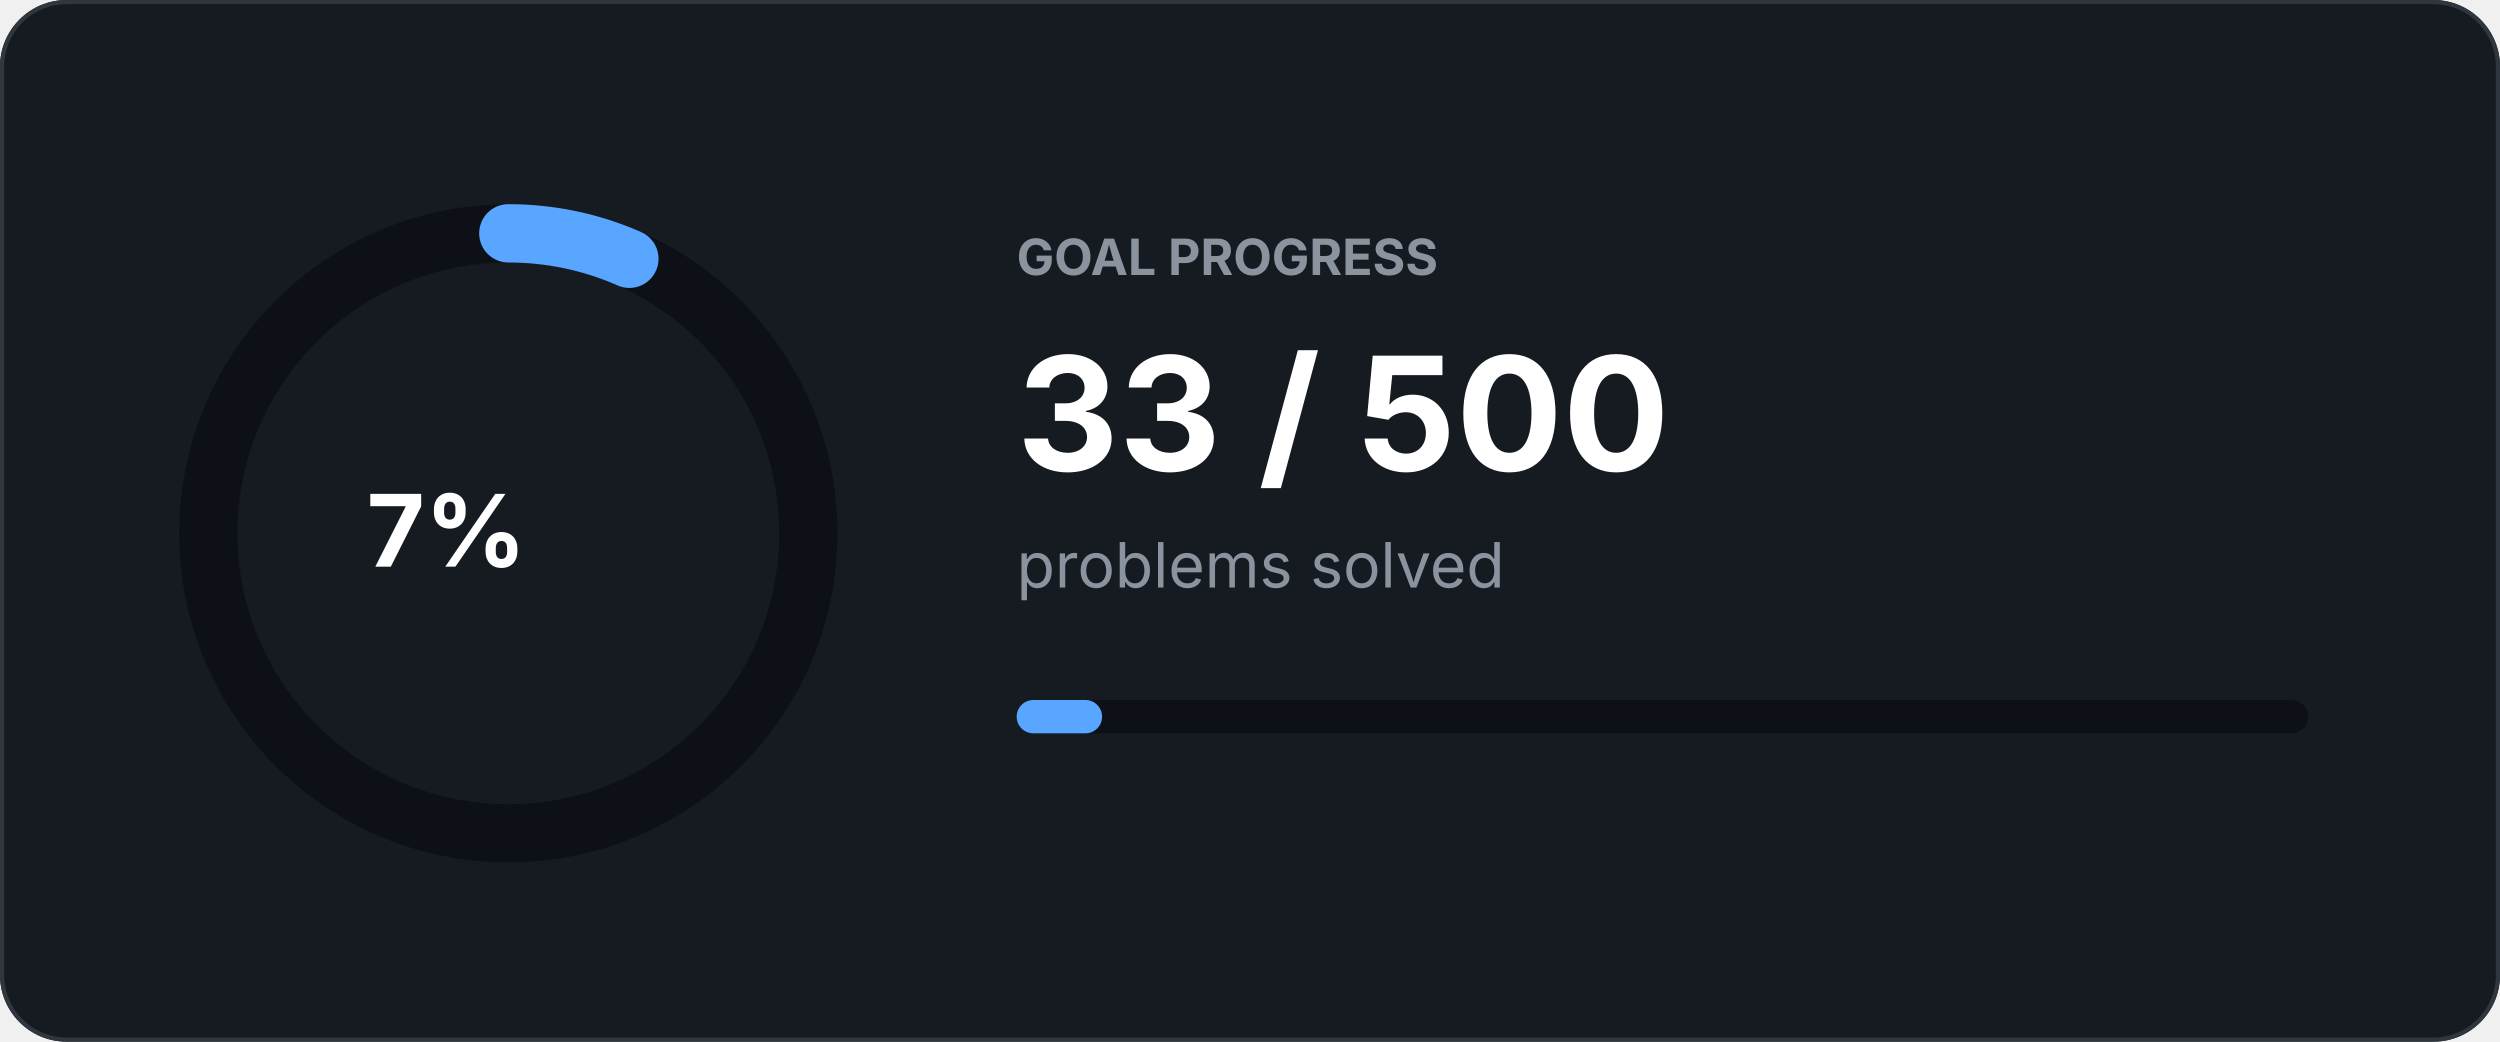
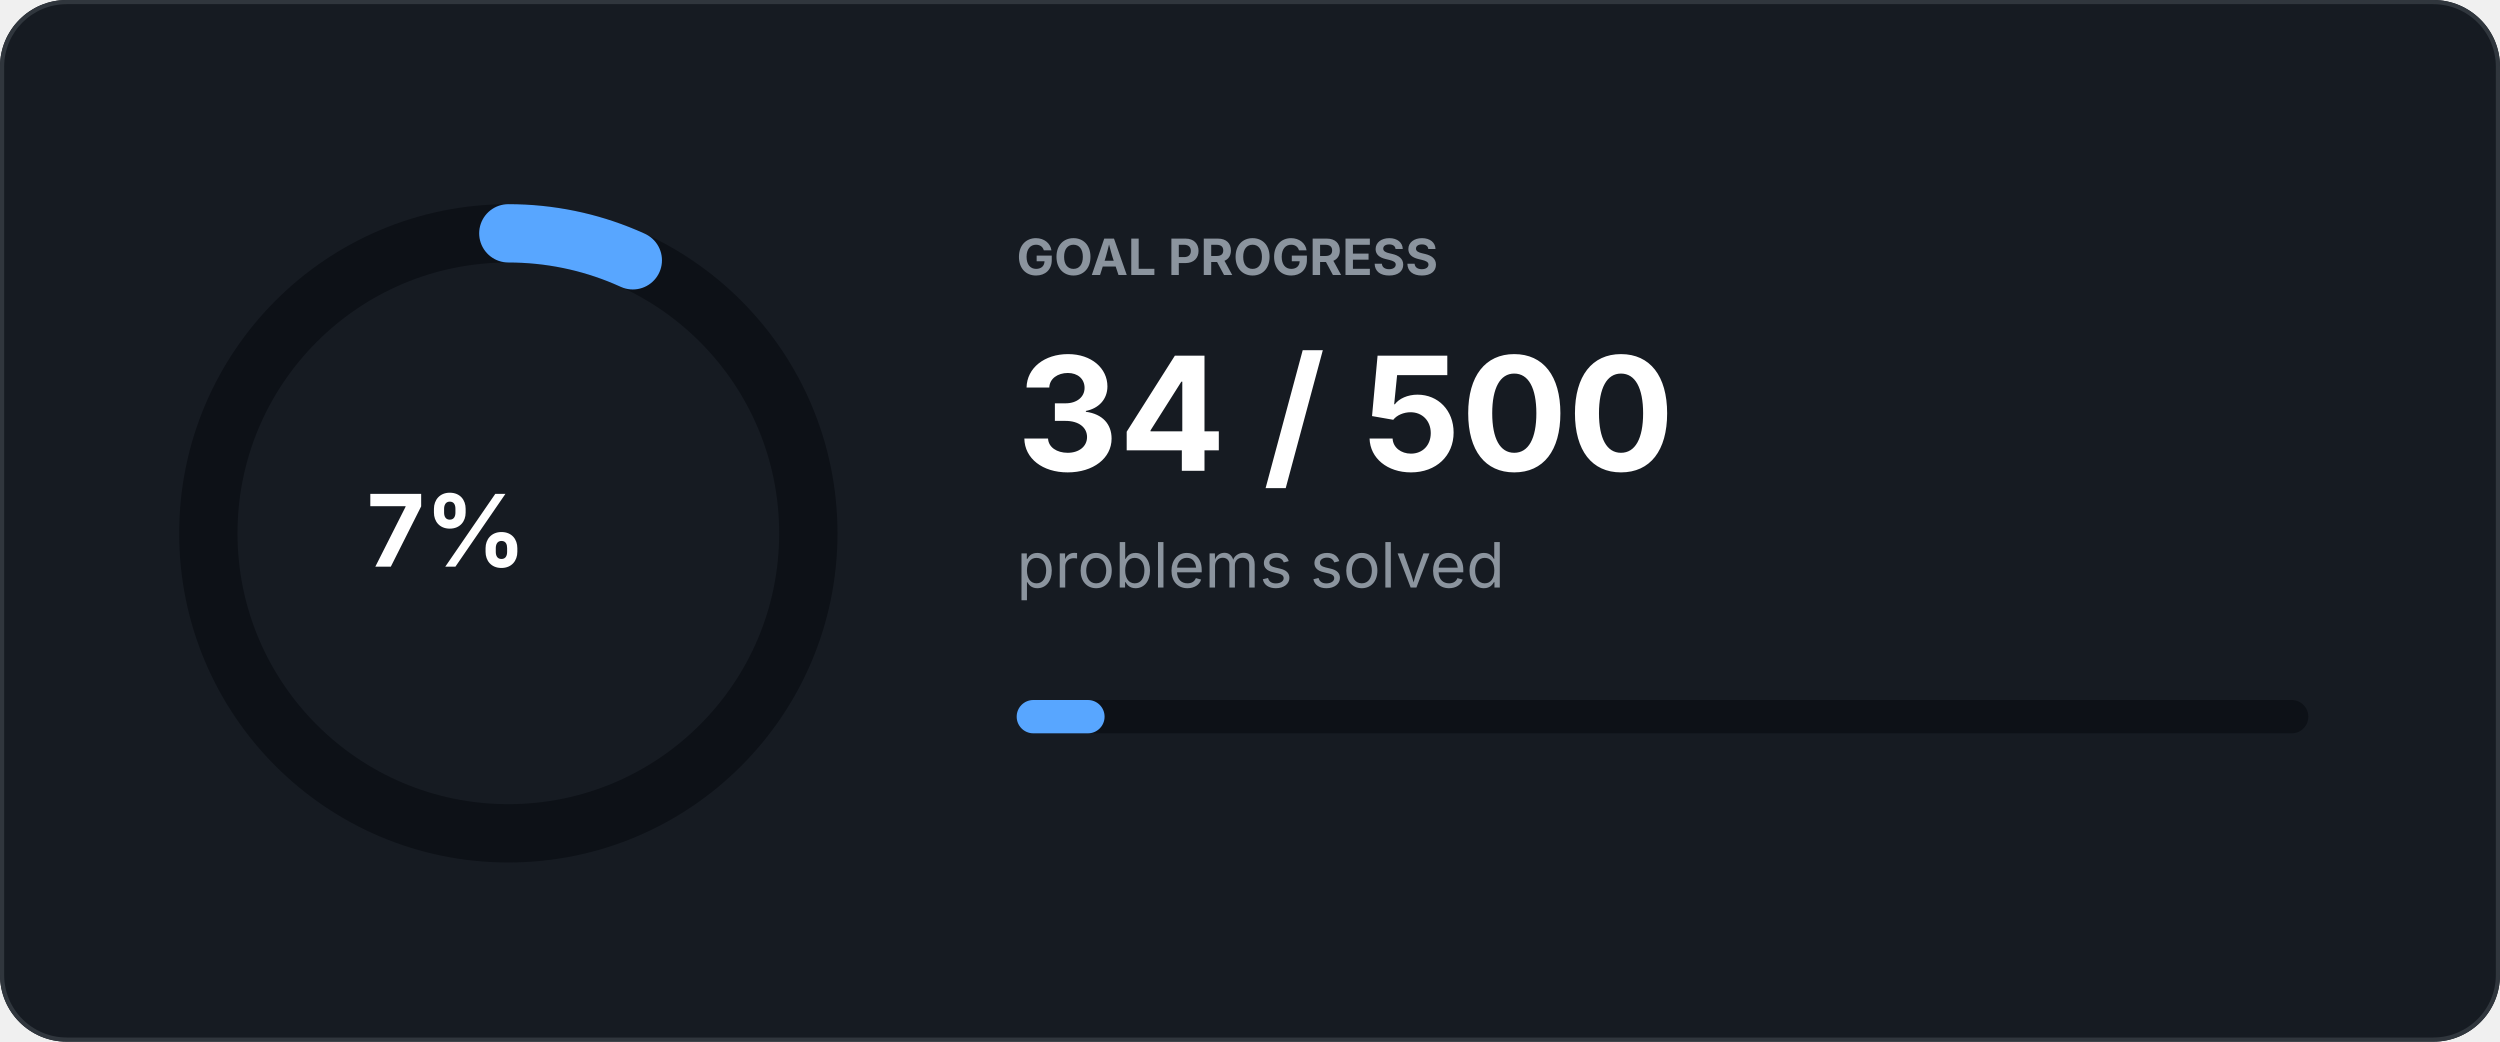
<svg xmlns="http://www.w3.org/2000/svg" width="600" height="250" viewBox="0 0 600 250">
  <rect width="100%" height="100%" rx="16" fill="#161B22" />
  <rect x="0.5" y="0.5" width="599" height="249" rx="15.5" fill="none" stroke="#30363D" />
  <circle cx="122" cy="128" r="72" fill="none" stroke="#0D1117" stroke-width="14" />
-   <circle cx="122" cy="128" r="72" fill="none" stroke="#58A6FF" stroke-width="14" stroke-linecap="round" transform="rotate(-90 122 128)" stroke-dasharray="29.9 452.4" />
+   <circle cx="122" cy="128" r="72" fill="none" stroke="#58A6FF" stroke-width="14" stroke-linecap="round" transform="rotate(-90 122 128)" stroke-dasharray="30.8 452.4" />
  <text x="88" y="136" fill="#FFFFFF" font-family="-apple-system,BlinkMacSystemFont,Segoe UI,sans-serif" font-size="24" font-weight="700">7%</text>
  <text x="244" y="66" fill="#8B949E" font-family="-apple-system,BlinkMacSystemFont,Segoe UI,sans-serif" font-size="12" font-weight="700">GOAL PROGRESS</text>
-   <text x="244" y="113" fill="#FFFFFF" font-family="-apple-system,BlinkMacSystemFont,Segoe UI,sans-serif" font-size="38" font-weight="700">33 / 500</text>
+   <text x="244" y="113" fill="#FFFFFF" font-family="-apple-system,BlinkMacSystemFont,Segoe UI,sans-serif" font-size="38" font-weight="700">34 / 500</text>
  <text x="244" y="141" fill="#8B949E" font-family="-apple-system,BlinkMacSystemFont,Segoe UI,sans-serif" font-size="15" font-weight="400">problems solved</text>
  <rect x="244" y="168" width="310" height="8" rx="4" fill="#0D1117" />
-   <rect x="244" y="168" width="20.5" height="8" rx="4" fill="#58A6FF" />
+   <rect x="244" y="168" width="21.1" height="8" rx="4" fill="#58A6FF" />
</svg>
